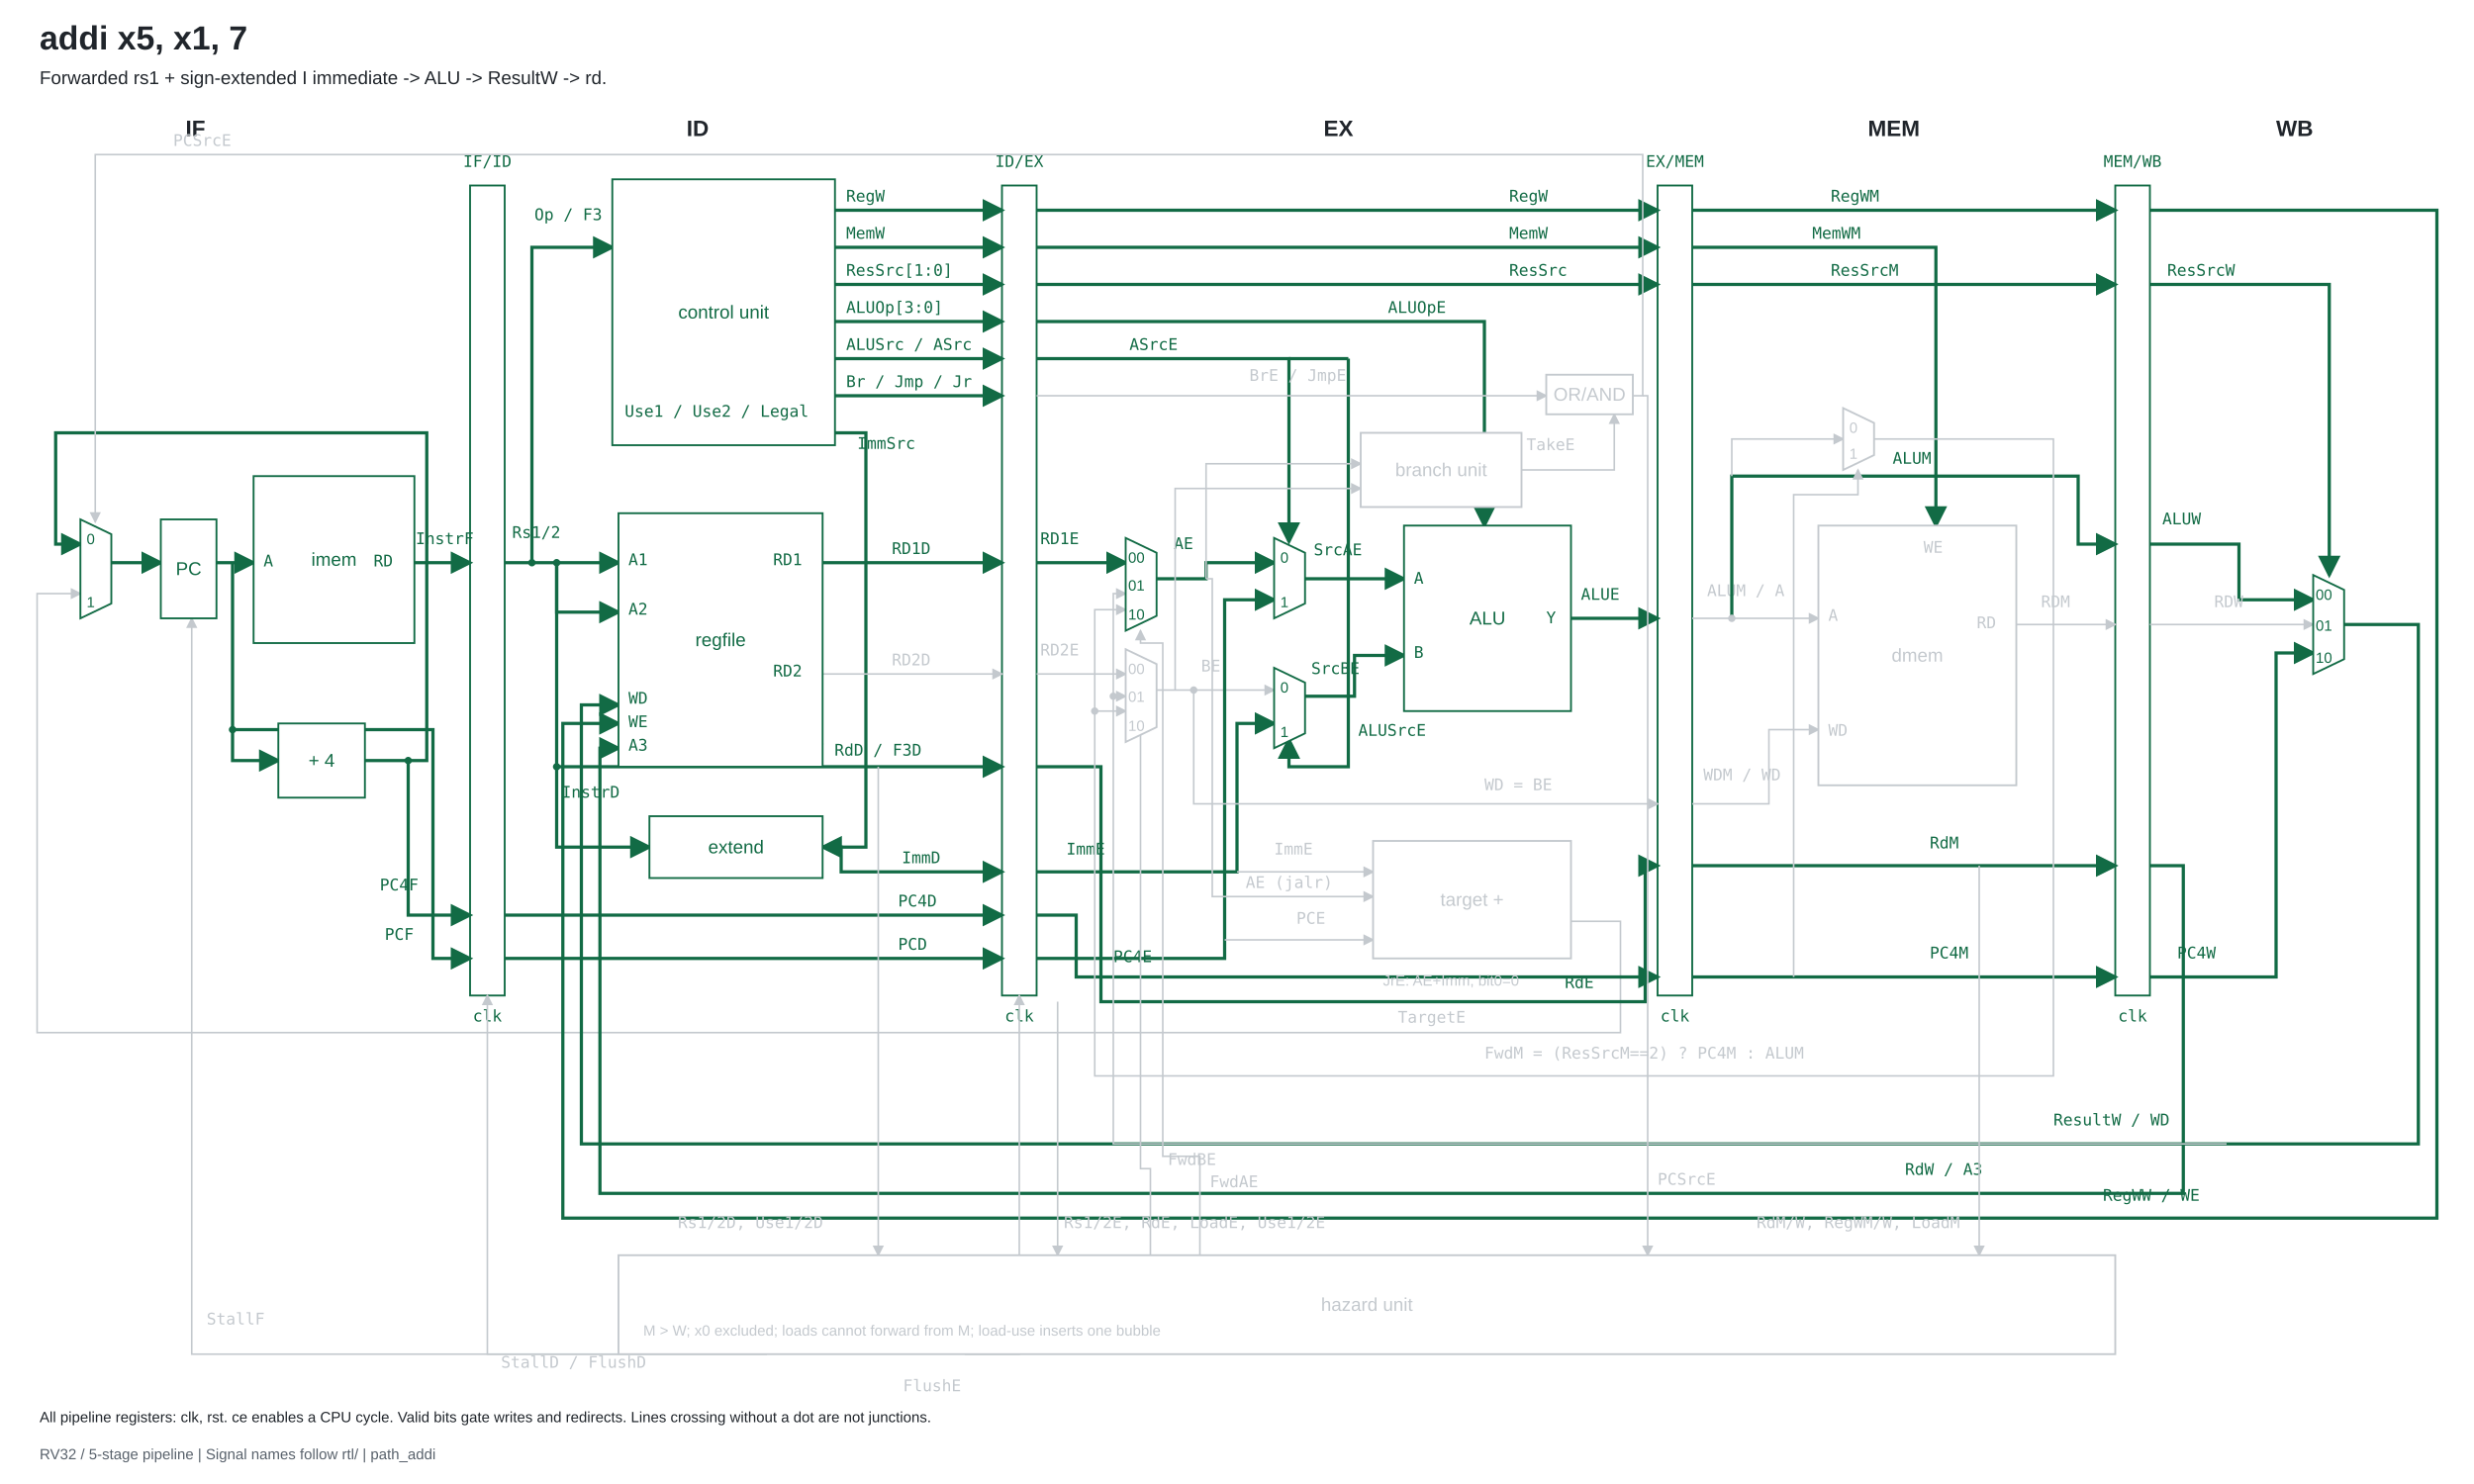
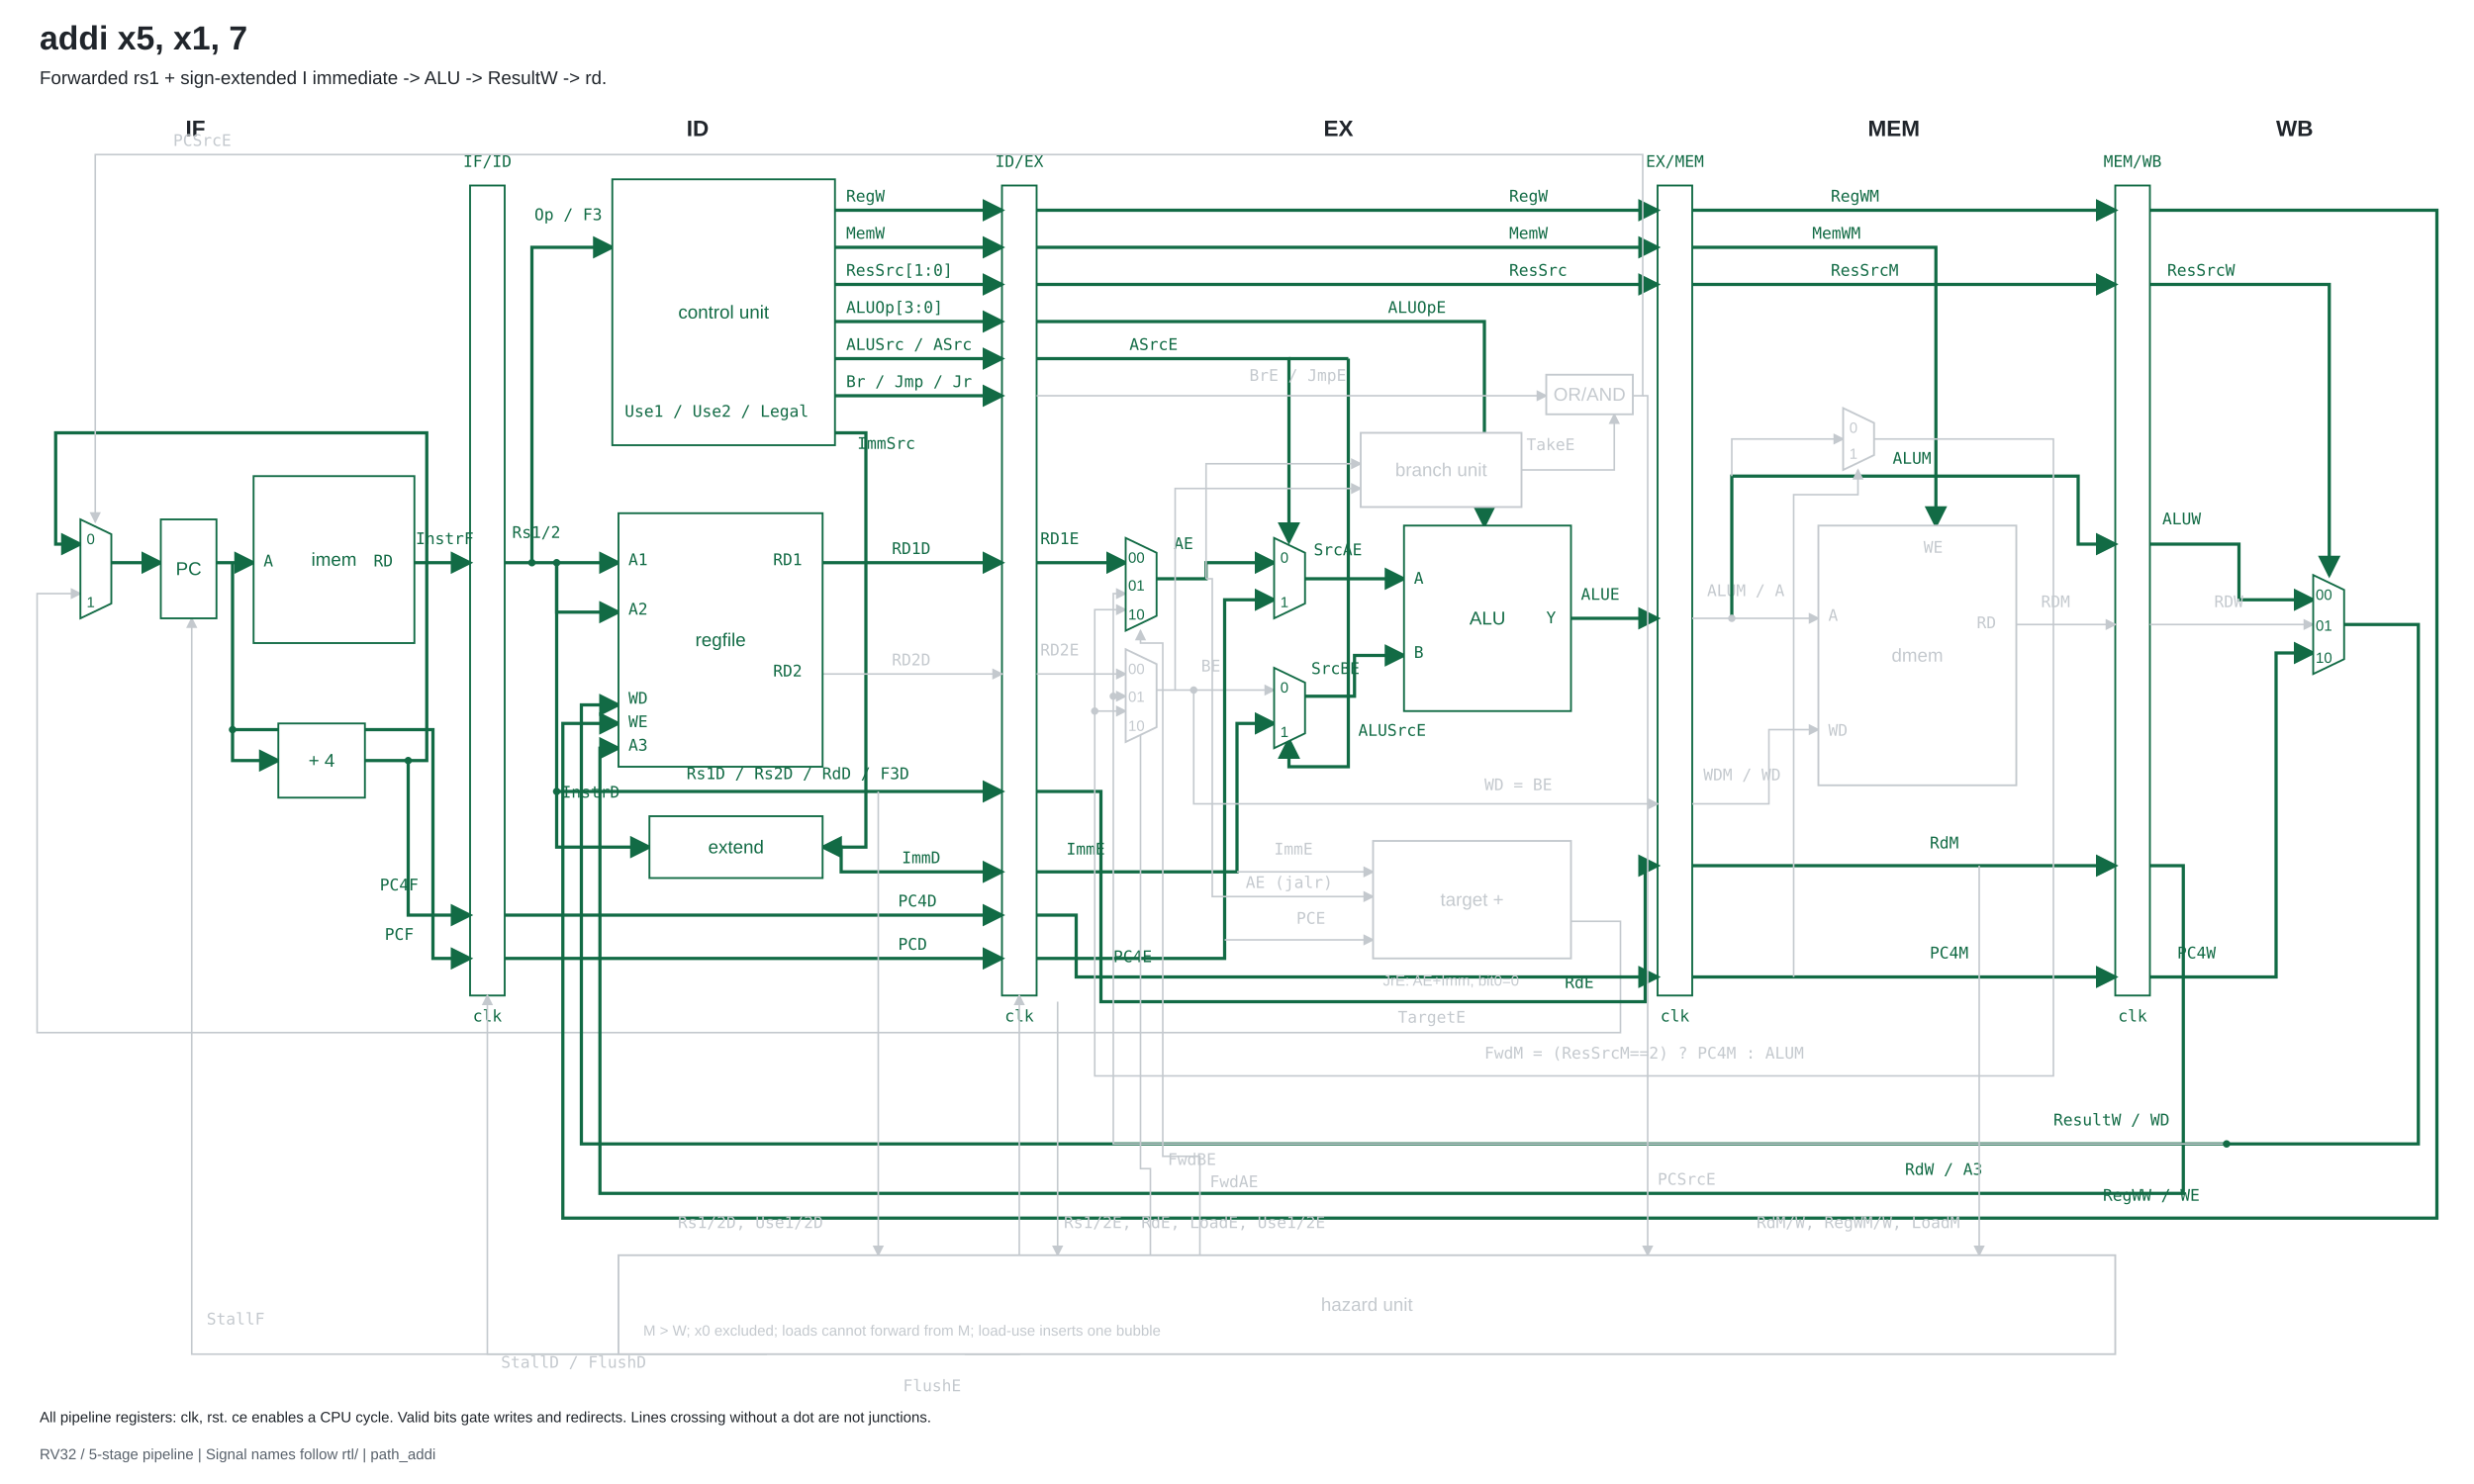
<svg xmlns="http://www.w3.org/2000/svg" width="2000" height="1200" viewBox="0 0 2000 1200">
  <defs>
    <marker id="ink" markerWidth="7" markerHeight="7" refX="6" refY="3.5" orient="auto">
      <path d="M0,0 L7,3.5 L0,7" fill="#20252b" />
    </marker>
    <marker id="ctrl" markerWidth="7" markerHeight="7" refX="6" refY="3.5" orient="auto">
      <path d="M0,0 L7,3.5 L0,7" fill="#245c89" />
    </marker>
    <marker id="active" markerWidth="7" markerHeight="7" refX="6" refY="3.5" orient="auto">
      <path d="M0,0 L7,3.5 L0,7" fill="#126b45" />
    </marker>
    <marker id="muted" markerWidth="7" markerHeight="7" refX="6" refY="3.5" orient="auto">
      <path d="M0,0 L7,3.5 L0,7" fill="#c4c9ce" />
    </marker>
  </defs>
  <rect width="100%" height="100%" fill="white" />
  <style>text{font-family:Arial,Helvetica,sans-serif;font-size:15px} .sig{font-family:Consolas,monospace;font-size:13px} .small{font-size:12px} .title{font-size:27px;font-weight:bold} .stage{font-size:18px;font-weight:bold} path,rect,line,polygon{vector-effect:non-scaling-stroke}</style>
  <text x="32" y="40" class="title" fill="#20252b" text-anchor="start">addi x5, x1, 7</text>
  <text x="32" y="68" class="" fill="#20252b" text-anchor="start">Forwarded rs1 + sign-extended I immediate -&gt; ALU -&gt; ResultW -&gt; rd.</text>
  <text x="150" y="110" class="stage" fill="#20252b" text-anchor="start">IF</text>
  <text x="555" y="110" class="stage" fill="#20252b" text-anchor="start">ID</text>
  <text x="1070" y="110" class="stage" fill="#20252b" text-anchor="start">EX</text>
  <text x="1510" y="110" class="stage" fill="#20252b" text-anchor="start">MEM</text>
  <text x="1840" y="110" class="stage" fill="#20252b" text-anchor="start">WB</text>
  <rect x="380" y="150" width="28" height="655" fill="white" stroke="#126b45" stroke-width="1.5" />
  <text x="394.0" y="482.5" class="" fill="#126b45" text-anchor="middle" />
  <text x="394" y="135" class="sig" fill="#126b45" text-anchor="middle">IF/ID</text>
  <text x="394" y="826" class="sig" fill="#126b45" text-anchor="middle">clk</text>
  <rect x="810" y="150" width="28" height="655" fill="white" stroke="#126b45" stroke-width="1.5" />
  <text x="824.0" y="482.5" class="" fill="#126b45" text-anchor="middle" />
  <text x="824" y="135" class="sig" fill="#126b45" text-anchor="middle">ID/EX</text>
  <text x="824" y="826" class="sig" fill="#126b45" text-anchor="middle">clk</text>
  <rect x="1340" y="150" width="28" height="655" fill="white" stroke="#126b45" stroke-width="1.5" />
  <text x="1354.0" y="482.5" class="" fill="#126b45" text-anchor="middle" />
  <text x="1354" y="135" class="sig" fill="#126b45" text-anchor="middle">EX/MEM</text>
  <text x="1354" y="826" class="sig" fill="#126b45" text-anchor="middle">clk</text>
  <rect x="1710" y="150" width="28" height="655" fill="white" stroke="#126b45" stroke-width="1.5" />
  <text x="1724.0" y="482.5" class="" fill="#126b45" text-anchor="middle" />
  <text x="1724" y="135" class="sig" fill="#126b45" text-anchor="middle">MEM/WB</text>
  <text x="1724" y="826" class="sig" fill="#126b45" text-anchor="middle">clk</text>
  <path d="M430,455 L430,200 L495,200" fill="none" stroke="#126b45" stroke-width="2.6" marker-end="url(#active)" />
  <text x="432" y="178" class="sig" fill="#126b45" text-anchor="start">Op / F3 / F7</text>
  <circle cx="430" cy="455" r="3" fill="#126b45" />
  <path d="M675,170 L810,170" fill="none" stroke="#126b45" stroke-width="2.6" marker-end="url(#active)" />
  <text x="684" y="163" class="sig" fill="#126b45" text-anchor="start">RegW</text>
  <path d="M675,200 L810,200" fill="none" stroke="#126b45" stroke-width="2.6" marker-end="url(#active)" />
  <text x="684" y="193" class="sig" fill="#126b45" text-anchor="start">MemW</text>
  <path d="M675,230 L810,230" fill="none" stroke="#126b45" stroke-width="2.6" marker-end="url(#active)" />
  <text x="684" y="223" class="sig" fill="#126b45" text-anchor="start">ResSrc[1:0]</text>
  <path d="M675,260 L810,260" fill="none" stroke="#126b45" stroke-width="2.6" marker-end="url(#active)" />
  <text x="684" y="253" class="sig" fill="#126b45" text-anchor="start">ALUOp[3:0]</text>
  <path d="M675,290 L810,290" fill="none" stroke="#126b45" stroke-width="2.6" marker-end="url(#active)" />
  <text x="684" y="283" class="sig" fill="#126b45" text-anchor="start">ALUSrc / ASrc</text>
  <path d="M675,320 L810,320" fill="none" stroke="#126b45" stroke-width="2.6" marker-end="url(#active)" />
  <text x="684" y="313" class="sig" fill="#126b45" text-anchor="start">Br / Jmp / Jr</text>
  <path d="M838,170 L1340,170" fill="none" stroke="#126b45" stroke-width="2.6" marker-end="url(#active)" />
  <text x="1220" y="163" class="sig" fill="#126b45" text-anchor="start">RegW</text>
  <path d="M838,200 L1340,200" fill="none" stroke="#126b45" stroke-width="2.6" marker-end="url(#active)" />
  <text x="1220" y="193" class="sig" fill="#126b45" text-anchor="start">MemW</text>
  <path d="M838,230 L1340,230" fill="none" stroke="#126b45" stroke-width="2.6" marker-end="url(#active)" />
  <text x="1220" y="223" class="sig" fill="#126b45" text-anchor="start">ResSrc</text>
  <path d="M1368,170 L1710,170" fill="none" stroke="#126b45" stroke-width="2.6" marker-end="url(#active)" />
  <text x="1480" y="163" class="sig" fill="#126b45" text-anchor="start">RegWM</text>
  <path d="M1368,230 L1710,230" fill="none" stroke="#126b45" stroke-width="2.6" marker-end="url(#active)" />
  <text x="1480" y="223" class="sig" fill="#126b45" text-anchor="start">ResSrcM</text>
  <path d="M1738,230 L1883,230 L1883,465" fill="none" stroke="#126b45" stroke-width="2.6" marker-end="url(#active)" />
  <text x="1752" y="223" class="sig" fill="#126b45" text-anchor="start">ResSrcW</text>
  <path d="M1368,200 L1565,200 L1565,425" fill="none" stroke="#126b45" stroke-width="2.6" marker-end="url(#active)" />
  <text x="1465" y="193" class="sig" fill="#126b45" text-anchor="start">MemWM</text>
  <path d="M675,350 L700,350 L700,685 L665,685" fill="none" stroke="#126b45" stroke-width="2.6" marker-end="url(#active)" />
  <text x="693" y="363" class="sig" fill="#126b45" text-anchor="start">ImmSrc</text>
  <path d="M90,455 L130,455" fill="none" stroke="#126b45" stroke-width="2.6" marker-end="url(#active)" />
  <path d="M175,455 L205,455" fill="none" stroke="#126b45" stroke-width="2.6" marker-end="url(#active)" />
  <path d="M335,455 L380,455" fill="none" stroke="#126b45" stroke-width="2.6" marker-end="url(#active)" />
  <text x="336" y="440" class="sig" fill="#126b45" text-anchor="start">InstrF</text>
  <path d="M408,455 L500,455" fill="none" stroke="#126b45" stroke-width="2.6" marker-end="url(#active)" />
  <text x="414" y="435" class="sig" fill="#126b45" text-anchor="start">Rs1/2</text>
  <path d="M450,455 L450,495 L500,495" fill="none" stroke="#126b45" stroke-width="2.6" marker-end="url(#active)" />
  <path d="M450,455 L450,685 L525,685" fill="none" stroke="#126b45" stroke-width="2.6" marker-end="url(#active)" />
  <text x="454" y="645" class="sig" fill="#126b45" text-anchor="start">InstrD</text>
  <circle cx="450" cy="455" r="3" fill="#126b45" />
  <path d="M188,455 L188,615 L225,615" fill="none" stroke="#126b45" stroke-width="2.6" marker-end="url(#active)" />
  <path d="M295,615 L330,615 L330,740 L380,740" fill="none" stroke="#126b45" stroke-width="2.6" marker-end="url(#active)" />
  <text x="307" y="720" class="sig" fill="#126b45" text-anchor="start">PC4F</text>
  <path d="M330,615 L345,615 L345,350 L45,350 L45,440 L65,440" fill="none" stroke="#126b45" stroke-width="2.6" marker-end="url(#active)" />
  <circle cx="330" cy="615" r="3" fill="#126b45" />
  <path d="M188,590 L350,590 L350,775 L380,775" fill="none" stroke="#126b45" stroke-width="2.6" marker-end="url(#active)" />
  <text x="311" y="760" class="sig" fill="#126b45" text-anchor="start">PCF</text>
  <circle cx="188" cy="590" r="3" fill="#126b45" />
  <path d="M665,455 L810,455" fill="none" stroke="#126b45" stroke-width="2.6" marker-end="url(#active)" />
  <text x="721" y="448" class="sig" fill="#126b45" text-anchor="start">RD1D</text>
  <path d="M665,545 L810,545" fill="none" stroke="#c4c9ce" stroke-width="1.3" marker-end="url(#muted)" />
  <text x="721" y="538" class="sig" fill="#c4c9ce" text-anchor="start">RD2D</text>
  <path d="M665,685 L680,685 L680,705 L810,705" fill="none" stroke="#126b45" stroke-width="2.6" marker-end="url(#active)" />
  <text x="729" y="698" class="sig" fill="#126b45" text-anchor="start">ImmD</text>
  <path d="M408,740 L810,740" fill="none" stroke="#126b45" stroke-width="2.6" marker-end="url(#active)" />
  <text x="726" y="733" class="sig" fill="#126b45" text-anchor="start">PC4D</text>
  <path d="M408,775 L810,775" fill="none" stroke="#126b45" stroke-width="2.6" marker-end="url(#active)" />
  <text x="726" y="768" class="sig" fill="#126b45" text-anchor="start">PCD</text>
-   <path d="M450,620 L810,620" fill="none" stroke="#126b45" stroke-width="2.6" marker-end="url(#active)" />
-   <text x="565" y="611" class="sig" fill="#126b45" text-anchor="start">Rs1D / Rs2D / RdD / F3D</text>
-   <circle cx="450" cy="620" r="3" fill="#126b45" />
+   <path d="M450,640 L810,640" fill="none" stroke="#126b45" stroke-width="2.6" marker-end="url(#active)" />
+   <text x="555" y="630" class="sig" fill="#126b45" text-anchor="start">Rs1D / Rs2D / RdD / F3D</text>
+   <circle cx="450" cy="640" r="3" fill="#126b45" />
  <path d="M838,455 L910,455" fill="none" stroke="#126b45" stroke-width="2.6" marker-end="url(#active)" />
  <text x="841" y="440" class="sig" fill="#126b45" text-anchor="start">RD1E</text>
  <path d="M838,545 L910,545" fill="none" stroke="#c4c9ce" stroke-width="1.3" marker-end="url(#muted)" />
  <text x="841" y="530" class="sig" fill="#c4c9ce" text-anchor="start">RD2E</text>
  <path d="M935,468 L975,468 L975,455 L1030,455" fill="none" stroke="#126b45" stroke-width="2.6" marker-end="url(#active)" />
  <text x="949" y="444" class="sig" fill="#126b45" text-anchor="start">AE</text>
  <path d="M935,558 L1030,558" fill="none" stroke="#c4c9ce" stroke-width="1.3" marker-end="url(#muted)" />
  <text x="971" y="543" class="sig" fill="#c4c9ce" text-anchor="start">BE</text>
  <path d="M1055,468 L1135,468" fill="none" stroke="#126b45" stroke-width="2.6" marker-end="url(#active)" />
  <text x="1062" y="449" class="sig" fill="#126b45" text-anchor="start">SrcAE</text>
  <path d="M1055,563 L1095,563 L1095,530 L1135,530" fill="none" stroke="#126b45" stroke-width="2.6" marker-end="url(#active)" />
  <text x="1060" y="545" class="sig" fill="#126b45" text-anchor="start">SrcBE</text>
  <path d="M838,705 L1000,705 L1000,585 L1030,585" fill="none" stroke="#126b45" stroke-width="2.6" marker-end="url(#active)" />
  <text x="862" y="691" class="sig" fill="#126b45" text-anchor="start">ImmE</text>
  <path d="M838,775 L990,775 L990,485 L1030,485" fill="none" stroke="#126b45" stroke-width="2.6" marker-end="url(#active)" />
  <path d="M838,260 L1200,260 L1200,425" fill="none" stroke="#126b45" stroke-width="2.6" marker-end="url(#active)" />
  <text x="1122" y="253" class="sig" fill="#126b45" text-anchor="start">ALUOpE</text>
  <path d="M838,290 L1042,290 L1042,438" fill="none" stroke="#126b45" stroke-width="2.6" marker-end="url(#active)" />
  <text x="913" y="283" class="sig" fill="#126b45" text-anchor="start">ASrcE</text>
  <path d="M1090,290 L1090,620 L1042,620 L1042,598" fill="none" stroke="#126b45" stroke-width="2.6" marker-end="url(#active)" />
  <text x="1098" y="595" class="sig" fill="#126b45" text-anchor="start">ALUSrcE</text>
  <path d="M1042,290 L1090,290" fill="none" stroke="#126b45" stroke-width="2.6" />
  <path d="M1270,500 L1340,500" fill="none" stroke="#126b45" stroke-width="2.6" marker-end="url(#active)" />
  <text x="1278" y="485" class="sig" fill="#126b45" text-anchor="start">ALUE</text>
  <path d="M965,558 L965,650 L1340,650" fill="none" stroke="#c4c9ce" stroke-width="1.3" marker-end="url(#muted)" />
  <text x="1200" y="639" class="sig" fill="#c4c9ce" text-anchor="start">WD = BE</text>
  <circle cx="965" cy="558" r="3" fill="#c4c9ce" />
  <path d="M975,468 L975,375 L1100,375" fill="none" stroke="#c4c9ce" stroke-width="1.3" marker-end="url(#muted)" />
  <path d="M950,558 L950,395 L1100,395" fill="none" stroke="#c4c9ce" stroke-width="1.3" marker-end="url(#muted)" />
  <path d="M1230,380 L1305,380 L1305,335" fill="none" stroke="#c4c9ce" stroke-width="1.3" marker-end="url(#muted)" />
  <text x="1234" y="364" class="sig" fill="#c4c9ce" text-anchor="start">TakeE</text>
  <path d="M838,320 L1250,320" fill="none" stroke="#c4c9ce" stroke-width="1.3" marker-end="url(#muted)" />
  <text x="1010" y="308" class="sig" fill="#c4c9ce" text-anchor="start">BrE / JmpE</text>
  <path d="M1320,320 L1328,320 L1328,125 L77,125 L77,422" fill="none" stroke="#c4c9ce" stroke-width="1.3" marker-end="url(#muted)" />
  <text x="140" y="118" class="sig" fill="#c4c9ce" text-anchor="start">PCSrcE</text>
  <path d="M990,760 L1110,760" fill="none" stroke="#c4c9ce" stroke-width="1.3" marker-end="url(#muted)" />
  <text x="1048" y="747" class="sig" fill="#c4c9ce" text-anchor="start">PCE</text>
  <path d="M1000,705 L1110,705" fill="none" stroke="#c4c9ce" stroke-width="1.3" marker-end="url(#muted)" />
  <text x="1030" y="691" class="sig" fill="#c4c9ce" text-anchor="start">ImmE</text>
  <path d="M975,468 L980,468 L980,725 L1110,725" fill="none" stroke="#c4c9ce" stroke-width="1.3" marker-end="url(#muted)" />
  <text x="1007" y="718" class="sig" fill="#c4c9ce" text-anchor="start">AE (jalr)</text>
  <path d="M1270,745 L1310,745 L1310,835 L30,835 L30,480 L65,480" fill="none" stroke="#c4c9ce" stroke-width="1.3" marker-end="url(#muted)" />
  <text x="1130" y="827" class="sig" fill="#c4c9ce" text-anchor="start">TargetE</text>
  <path d="M838,740 L870,740 L870,790 L1340,790" fill="none" stroke="#126b45" stroke-width="2.6" marker-end="url(#active)" />
  <text x="900" y="778" class="sig" fill="#126b45" text-anchor="start">PC4E</text>
-   <path d="M838,620 L890,620 L890,810 L1330,810 L1330,700 L1340,700" fill="none" stroke="#126b45" stroke-width="2.6" marker-end="url(#active)" />
+   <path d="M838,640 L890,640 L890,810 L1330,810 L1330,700 L1340,700" fill="none" stroke="#126b45" stroke-width="2.6" marker-end="url(#active)" />
  <text x="1265" y="799" class="sig" fill="#126b45" text-anchor="start">RdE</text>
  <path d="M1368,500 L1470,500" fill="none" stroke="#c4c9ce" stroke-width="1.3" marker-end="url(#muted)" />
  <text x="1380" y="482" class="sig" fill="#c4c9ce" text-anchor="start">ALUM / A</text>
  <path d="M1368,650 L1430,650 L1430,590 L1470,590" fill="none" stroke="#c4c9ce" stroke-width="1.3" marker-end="url(#muted)" />
  <text x="1377" y="631" class="sig" fill="#c4c9ce" text-anchor="start">WDM / WD</text>
  <path d="M1630,505 L1710,505" fill="none" stroke="#c4c9ce" stroke-width="1.3" marker-end="url(#muted)" />
  <text x="1650" y="491" class="sig" fill="#c4c9ce" text-anchor="start">RDM</text>
  <path d="M1400,500 L1400,385 L1680,385 L1680,440 L1710,440" fill="none" stroke="#126b45" stroke-width="2.6" marker-end="url(#active)" />
  <text x="1530" y="375" class="sig" fill="#126b45" text-anchor="start">ALUM</text>
  <circle cx="1400" cy="500" r="3" fill="#c4c9ce" />
  <path d="M1368,790 L1710,790" fill="none" stroke="#126b45" stroke-width="2.6" marker-end="url(#active)" />
  <text x="1560" y="775" class="sig" fill="#126b45" text-anchor="start">PC4M</text>
  <path d="M1368,700 L1710,700" fill="none" stroke="#126b45" stroke-width="2.6" marker-end="url(#active)" />
  <text x="1560" y="686" class="sig" fill="#126b45" text-anchor="start">RdM</text>
  <path d="M1738,440 L1810,440 L1810,485 L1870,485" fill="none" stroke="#126b45" stroke-width="2.6" marker-end="url(#active)" />
  <text x="1748" y="424" class="sig" fill="#126b45" text-anchor="start">ALUW</text>
  <path d="M1738,505 L1870,505" fill="none" stroke="#c4c9ce" stroke-width="1.3" marker-end="url(#muted)" />
  <text x="1790" y="491" class="sig" fill="#c4c9ce" text-anchor="start">RDW</text>
  <path d="M1738,790 L1840,790 L1840,528 L1870,528" fill="none" stroke="#126b45" stroke-width="2.6" marker-end="url(#active)" />
  <text x="1760" y="775" class="sig" fill="#126b45" text-anchor="start">PC4W</text>
  <path d="M1895,505 L1955,505 L1955,925 L470,925 L470,570 L500,570" fill="none" stroke="#126b45" stroke-width="2.6" marker-end="url(#active)" />
  <text x="1660" y="910" class="sig" fill="#126b45" text-anchor="start">ResultW / WD</text>
  <path d="M1738,700 L1765,700 L1765,965 L485,965 L485,605 L500,605" fill="none" stroke="#126b45" stroke-width="2.6" marker-end="url(#active)" />
  <text x="1540" y="950" class="sig" fill="#126b45" text-anchor="start">RdW / A3</text>
  <path d="M1738,170 L1970,170 L1970,985 L455,985 L455,585 L500,585" fill="none" stroke="#126b45" stroke-width="2.6" marker-end="url(#active)" />
  <text x="1700" y="971" class="sig" fill="#126b45" text-anchor="start">RegWW / WE</text>
  <path d="M1400,385 L1400,355 L1490,355" fill="none" stroke="#c4c9ce" stroke-width="1.3" marker-end="url(#muted)" />
  <path d="M1450,790 L1450,400 L1502,400 L1502,380" fill="none" stroke="#c4c9ce" stroke-width="1.3" marker-end="url(#muted)" />
  <path d="M1515,355 L1660,355 L1660,870 L885,870 L885,493 L910,493" fill="none" stroke="#c4c9ce" stroke-width="1.3" marker-end="url(#muted)" />
  <text x="1200" y="856" class="sig" fill="#c4c9ce" text-anchor="start">FwdM = (ResSrcM==2) ? PC4M : ALUM</text>
  <path d="M885,575 L910,575" fill="none" stroke="#c4c9ce" stroke-width="1.3" marker-end="url(#muted)" />
  <circle cx="885" cy="575" r="3" fill="#c4c9ce" />
  <path d="M1800,925 L900,925 L900,480 L910,480" fill="none" stroke="#c4c9ce" stroke-width="1.3" marker-end="url(#muted)" />
+   <circle cx="1800" cy="925" r="3" fill="#126b45" />
  <path d="M900,563 L910,563" fill="none" stroke="#c4c9ce" stroke-width="1.3" marker-end="url(#muted)" />
  <circle cx="900" cy="563" r="3" fill="#c4c9ce" />
-   <path d="M710,620 L710,1015" fill="none" stroke="#c4c9ce" stroke-width="1.3" marker-end="url(#muted)" />
+   <path d="M710,640 L710,1015" fill="none" stroke="#c4c9ce" stroke-width="1.3" marker-end="url(#muted)" />
  <text x="548" y="993" class="sig" fill="#c4c9ce" text-anchor="start">Rs1/2D, Use1/2D</text>
  <path d="M855,810 L855,1015" fill="none" stroke="#c4c9ce" stroke-width="1.3" marker-end="url(#muted)" />
  <text x="860" y="993" class="sig" fill="#c4c9ce" text-anchor="start">Rs1/2E, RdE, LoadE, Use1/2E</text>
  <path d="M1600,700 L1600,1015" fill="none" stroke="#c4c9ce" stroke-width="1.3" marker-end="url(#muted)" />
  <text x="1420" y="993" class="sig" fill="#c4c9ce" text-anchor="start">RdM/W, RegWM/W, LoadM</text>
  <path d="M1328,320 L1332,320 L1332,1015" fill="none" stroke="#c4c9ce" stroke-width="1.3" marker-end="url(#muted)" />
  <text x="1340" y="958" class="sig" fill="#c4c9ce" text-anchor="start">PCSrcE</text>
  <path d="M500,1095 L155,1095 L155,500" fill="none" stroke="#c4c9ce" stroke-width="1.3" marker-end="url(#muted)" />
  <text x="167" y="1071" class="sig" fill="#c4c9ce" text-anchor="start">StallF</text>
  <path d="M620,1095 L394,1095 L394,805" fill="none" stroke="#c4c9ce" stroke-width="1.3" marker-end="url(#muted)" />
  <text x="405" y="1106" class="sig" fill="#c4c9ce" text-anchor="start">StallD / FlushD</text>
  <path d="M780,1095 L824,1095 L824,805" fill="none" stroke="#c4c9ce" stroke-width="1.3" marker-end="url(#muted)" />
  <text x="730" y="1125" class="sig" fill="#c4c9ce" text-anchor="start">FlushE</text>
  <path d="M930,1015 L930,945 L922,945 L922,585" fill="none" stroke="#c4c9ce" stroke-width="1.3" marker-end="url(#muted)" />
  <text x="944" y="942" class="sig" fill="#c4c9ce" text-anchor="start">FwdBE</text>
  <path d="M970,1015 L970,935 L940,935 L940,520 L922,520 L922,510" fill="none" stroke="#c4c9ce" stroke-width="1.3" marker-end="url(#muted)" />
  <text x="978" y="960" class="sig" fill="#c4c9ce" text-anchor="start">FwdAE</text>
  <polygon points="65,420 90,432 90,488 65,500" fill="white" stroke="#126b45" stroke-width="1.5" />
  <text x="70" y="440" class="small" fill="#126b45" text-anchor="start">0</text>
  <text x="70" y="491" class="small" fill="#126b45" text-anchor="start">1</text>
  <rect x="130" y="420" width="45" height="80" fill="white" stroke="#126b45" stroke-width="1.5" />
  <text x="152.5" y="465.0" class="" fill="#126b45" text-anchor="middle">PC</text>
  <rect x="205" y="385" width="130" height="135" fill="white" stroke="#126b45" stroke-width="1.5" />
  <text x="270.0" y="457.5" class="" fill="#126b45" text-anchor="middle">imem</text>
  <text x="213" y="458" class="sig" fill="#126b45" text-anchor="start">A</text>
  <text x="302" y="458" class="sig" fill="#126b45" text-anchor="start">RD</text>
  <rect x="225" y="585" width="70" height="60" fill="white" stroke="#126b45" stroke-width="1.5" />
  <text x="260.0" y="620.0" class="" fill="#126b45" text-anchor="middle">+ 4</text>
  <rect x="495" y="145" width="180" height="215" fill="white" stroke="#126b45" stroke-width="1.5" />
  <text x="585.0" y="257.5" class="" fill="#126b45" text-anchor="middle">control unit</text>
  <text x="505" y="337" class="sig" fill="#126b45" text-anchor="start">Use1 / Use2 / Legal</text>
  <rect x="500" y="415" width="165" height="205" fill="white" stroke="#126b45" stroke-width="1.5" />
  <text x="582.5" y="522.5" class="" fill="#126b45" text-anchor="middle">regfile</text>
  <text x="508" y="457" class="sig" fill="#126b45" text-anchor="start">A1</text>
  <text x="508" y="497" class="sig" fill="#126b45" text-anchor="start">A2</text>
  <text x="625" y="457" class="sig" fill="#126b45" text-anchor="start">RD1</text>
  <text x="625" y="547" class="sig" fill="#126b45" text-anchor="start">RD2</text>
  <text x="508" y="569" class="sig" fill="#126b45" text-anchor="start">WD</text>
  <text x="508" y="588" class="sig" fill="#126b45" text-anchor="start">WE</text>
  <text x="508" y="607" class="sig" fill="#126b45" text-anchor="start">A3</text>
  <rect x="525" y="660" width="140" height="50" fill="white" stroke="#126b45" stroke-width="1.5" />
  <text x="595.0" y="690.0" class="" fill="#126b45" text-anchor="middle">extend</text>
  <polygon points="910,435 935,447 935,498 910,510" fill="white" stroke="#126b45" stroke-width="1.5" />
  <text x="912" y="455" class="small" fill="#126b45" text-anchor="start">00</text>
  <text x="912" y="477.5" class="small" fill="#126b45" text-anchor="start">01</text>
  <text x="912" y="501" class="small" fill="#126b45" text-anchor="start">10</text>
  <polygon points="910,525 935,537 935,588 910,600" fill="white" stroke="#c4c9ce" stroke-width="1.5" />
  <text x="912" y="545" class="small" fill="#c4c9ce" text-anchor="start">00</text>
  <text x="912" y="567.5" class="small" fill="#c4c9ce" text-anchor="start">01</text>
  <text x="912" y="591" class="small" fill="#c4c9ce" text-anchor="start">10</text>
  <polygon points="1030,435 1055,447 1055,488 1030,500" fill="white" stroke="#126b45" stroke-width="1.5" />
  <text x="1035" y="455" class="small" fill="#126b45" text-anchor="start">0</text>
  <text x="1035" y="491" class="small" fill="#126b45" text-anchor="start">1</text>
  <polygon points="1030,540 1055,552 1055,593 1030,605" fill="white" stroke="#126b45" stroke-width="1.5" />
  <text x="1035" y="560" class="small" fill="#126b45" text-anchor="start">0</text>
  <text x="1035" y="596" class="small" fill="#126b45" text-anchor="start">1</text>
  <rect x="1135" y="425" width="135" height="150" fill="white" stroke="#126b45" stroke-width="1.5" />
  <text x="1202.5" y="505.0" class="" fill="#126b45" text-anchor="middle">ALU</text>
  <text x="1143" y="472" class="sig" fill="#126b45" text-anchor="start">A</text>
  <text x="1143" y="532" class="sig" fill="#126b45" text-anchor="start">B</text>
  <text x="1250" y="504" class="sig" fill="#126b45" text-anchor="start">Y</text>
  <rect x="1100" y="350" width="130" height="60" fill="white" stroke="#c4c9ce" stroke-width="1.5" />
  <text x="1165.0" y="385.0" class="" fill="#c4c9ce" text-anchor="middle">branch unit</text>
  <rect x="1250" y="303" width="70" height="32" fill="white" stroke="#c4c9ce" stroke-width="1.5" />
  <text x="1285.0" y="324.0" class="" fill="#c4c9ce" text-anchor="middle">OR/AND</text>
  <rect x="1110" y="680" width="160" height="95" fill="white" stroke="#c4c9ce" stroke-width="1.5" />
  <text x="1190.0" y="732.5" class="" fill="#c4c9ce" text-anchor="middle">target +</text>
  <text x="1118" y="797" class="small" fill="#c4c9ce" text-anchor="start">JrE: AE+Imm, bit0=0</text>
  <rect x="1470" y="425" width="160" height="210" fill="white" stroke="#c4c9ce" stroke-width="1.5" />
  <text x="1550.0" y="535.0" class="" fill="#c4c9ce" text-anchor="middle">dmem</text>
  <text x="1478" y="502" class="sig" fill="#c4c9ce" text-anchor="start">A</text>
  <text x="1598" y="508" class="sig" fill="#c4c9ce" text-anchor="start">RD</text>
  <text x="1478" y="595" class="sig" fill="#c4c9ce" text-anchor="start">WD</text>
  <text x="1555" y="447" class="sig" fill="#c4c9ce" text-anchor="start">WE</text>
  <polygon points="1490,330 1515,342 1515,368 1490,380" fill="white" stroke="#c4c9ce" stroke-width="1.5" />
  <text x="1495" y="350" class="small" fill="#c4c9ce" text-anchor="start">0</text>
  <text x="1495" y="371" class="small" fill="#c4c9ce" text-anchor="start">1</text>
  <polygon points="1870,465 1895,477 1895,533 1870,545" fill="white" stroke="#126b45" stroke-width="1.5" />
  <text x="1872" y="485" class="small" fill="#126b45" text-anchor="start">00</text>
  <text x="1872" y="510.0" class="small" fill="#126b45" text-anchor="start">01</text>
  <text x="1872" y="536" class="small" fill="#126b45" text-anchor="start">10</text>
  <rect x="500" y="1015" width="1210" height="80" fill="white" stroke="#c4c9ce" stroke-width="1.5" />
  <text x="1105.0" y="1060.0" class="" fill="#c4c9ce" text-anchor="middle">hazard unit</text>
  <text x="520" y="1080" class="small" fill="#c4c9ce" text-anchor="start">M &gt; W; x0 excluded; loads cannot forward from M; load-use inserts one bubble</text>
  <text x="32" y="1150" class="small" fill="#20252b" text-anchor="start">All pipeline registers: clk, rst. ce enables a CPU cycle. Valid bits gate writes and redirects. Lines crossing without a dot are not junctions.</text>
  <text x="32" y="1180" class="small" fill="#58616b" text-anchor="start">RV32 / 5-stage pipeline     |     Signal names follow rtl/     |     path_addi</text>
</svg>
